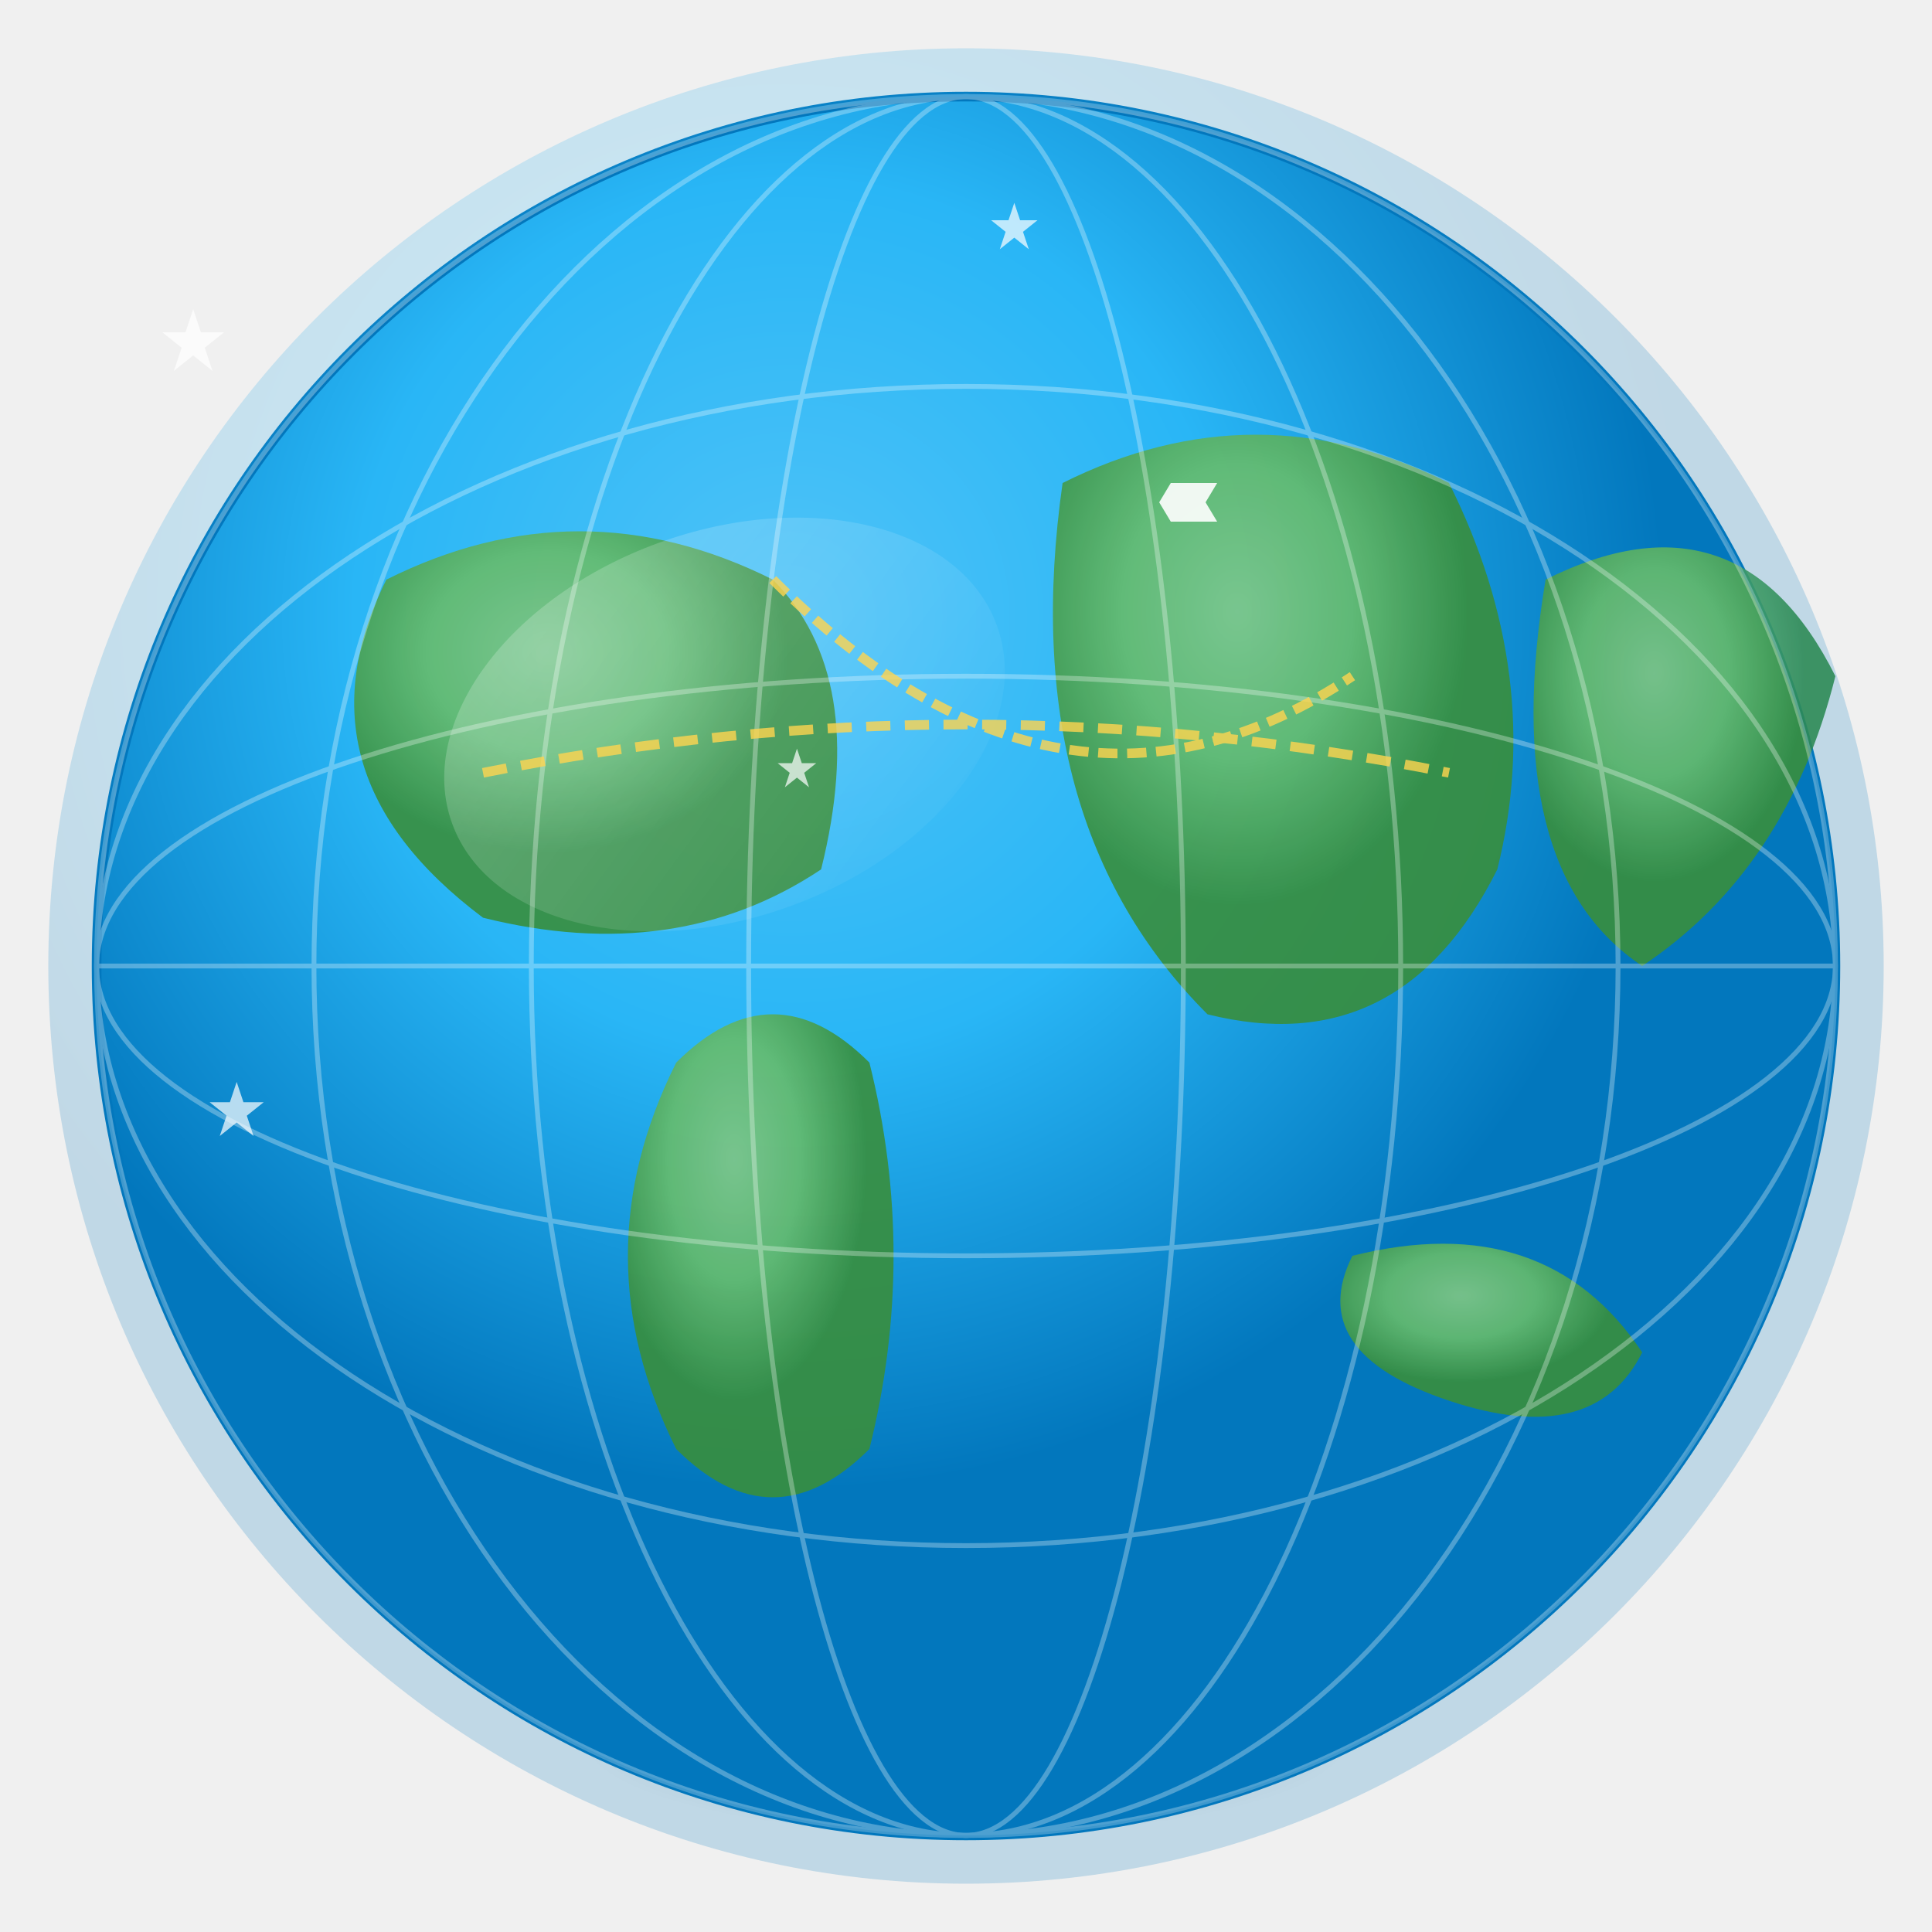
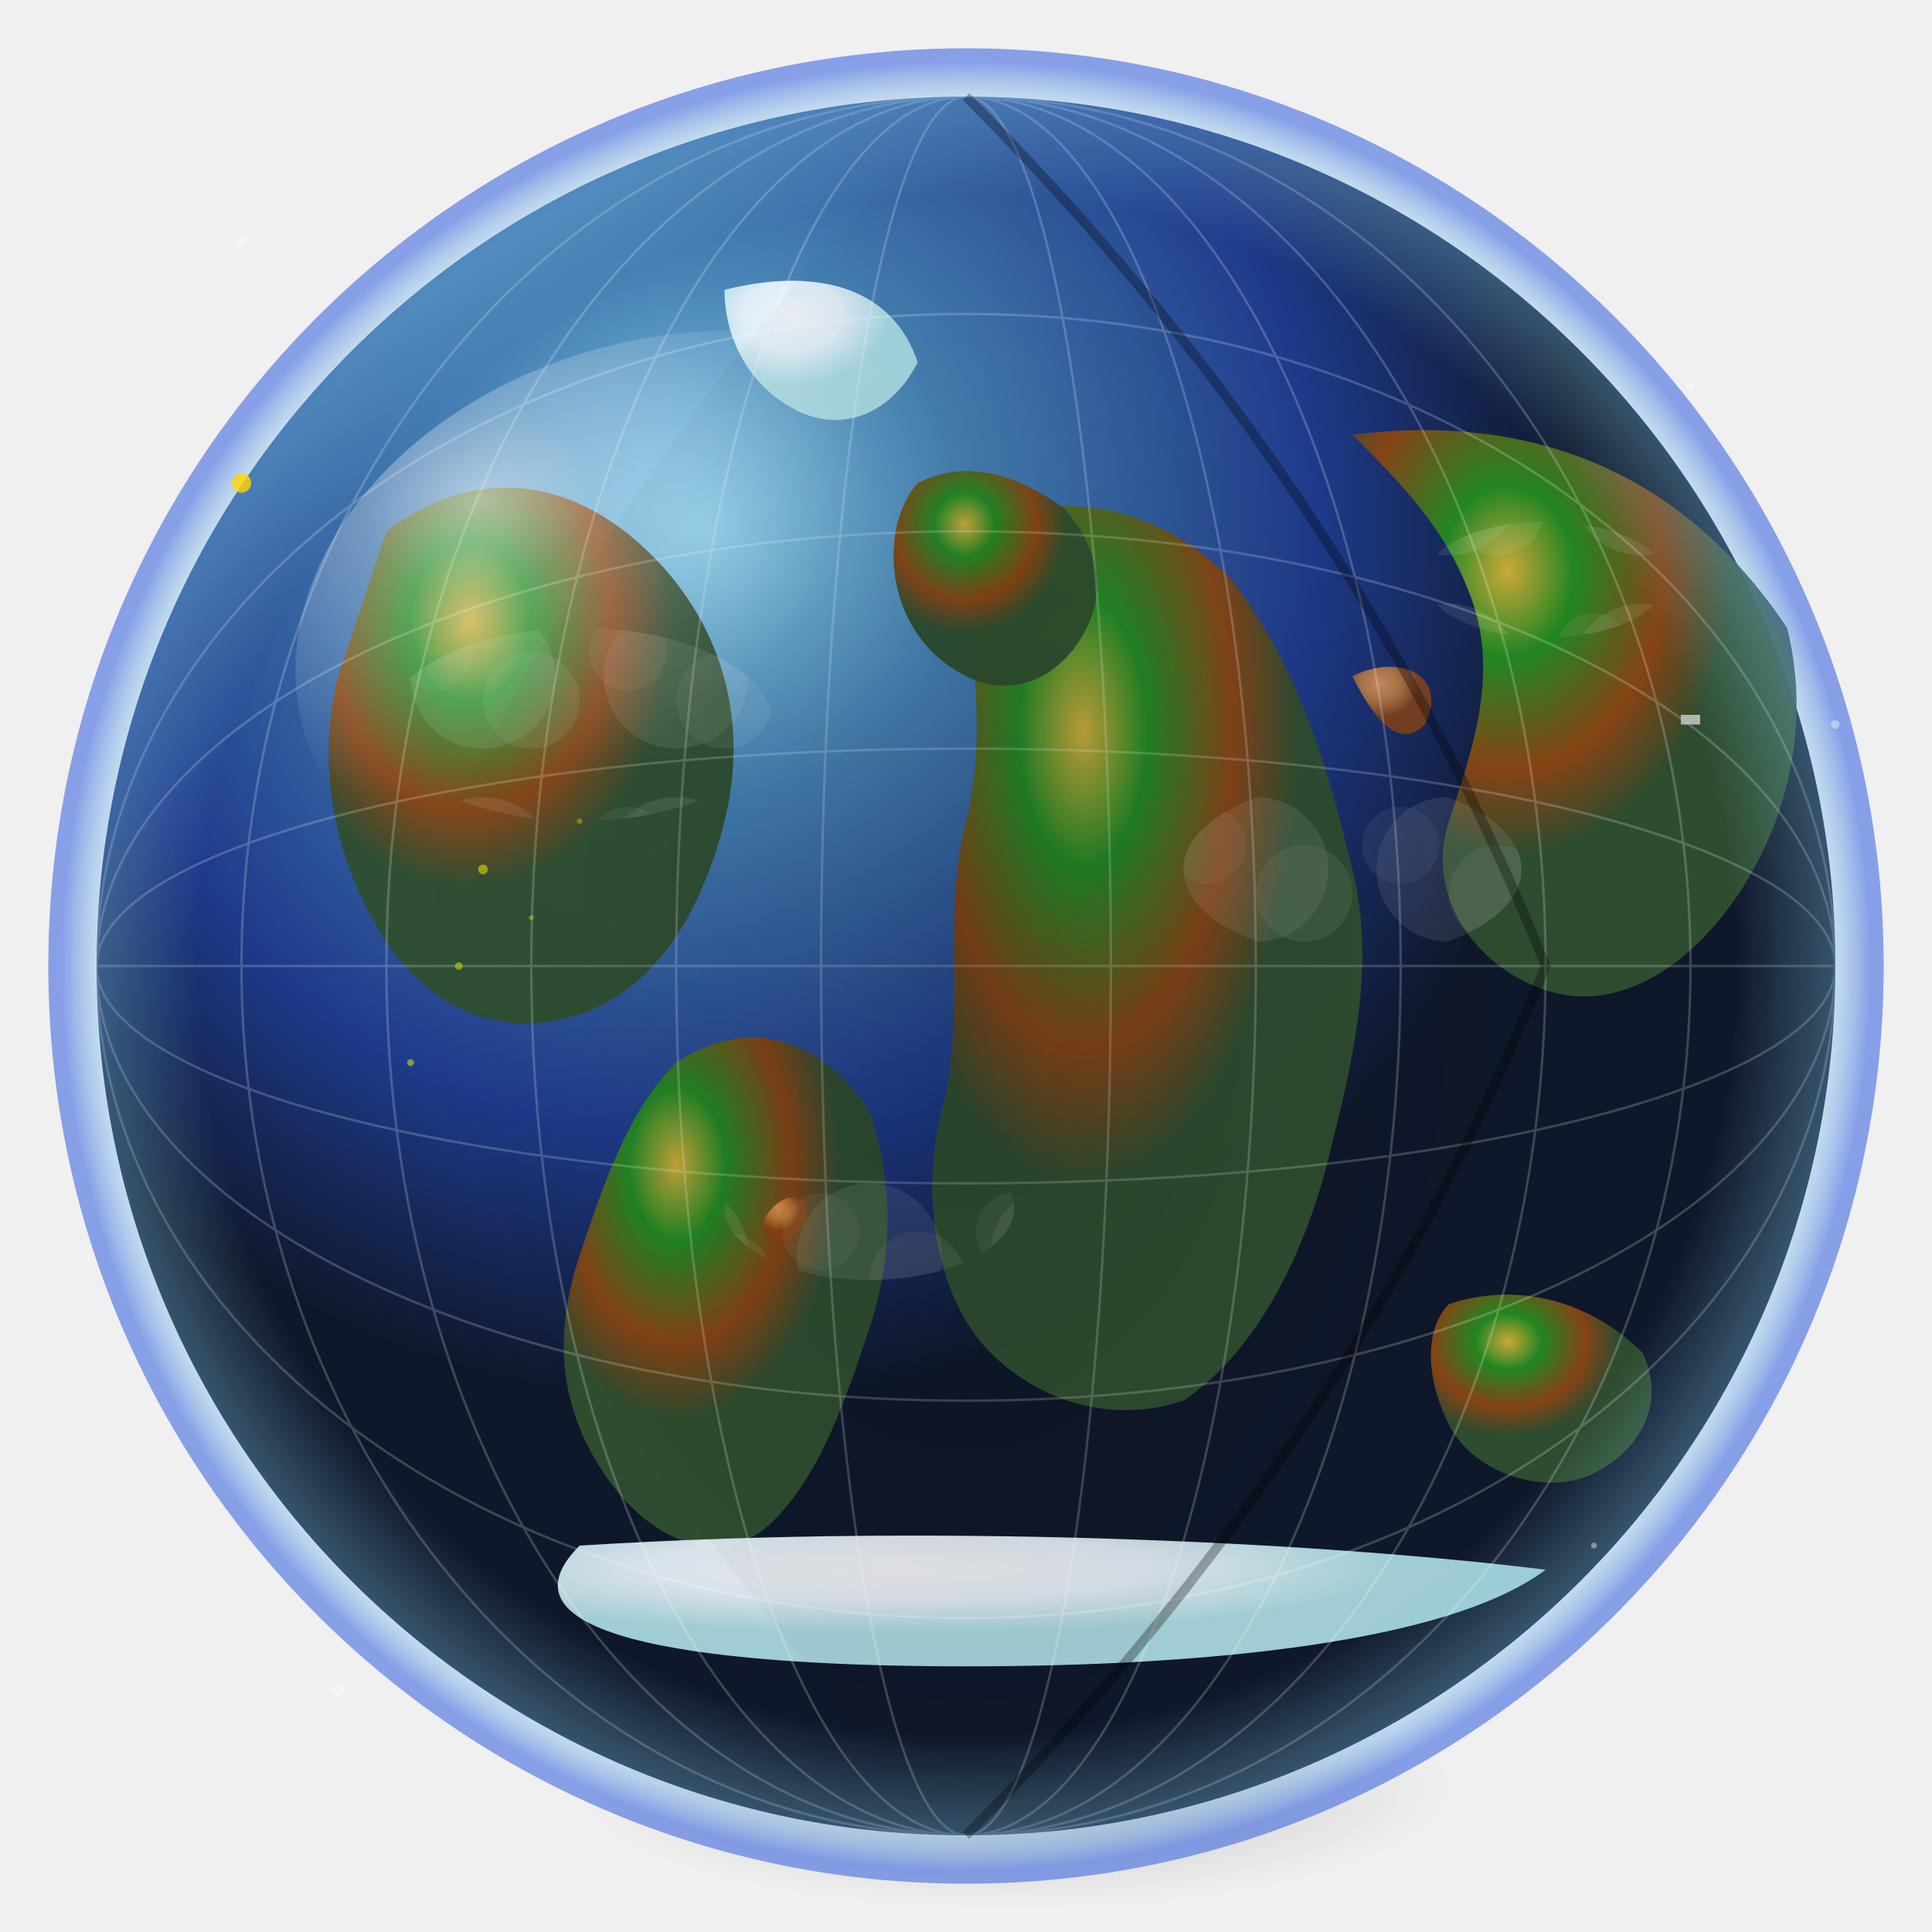
<svg xmlns="http://www.w3.org/2000/svg" width="400" height="400" viewBox="0 0 400 400">
  <defs>
-     <radialGradient id="globeGradient" cx="40%" cy="30%">
-       <stop offset="0%" style="stop-color:#4FC3F7;stop-opacity:1" />
-       <stop offset="50%" style="stop-color:#29B6F6;stop-opacity:1" />
-       <stop offset="100%" style="stop-color:#0277BD;stop-opacity:1" />
+     <radialGradient id="oceanGradient" cx="35%" cy="25%">
+       <stop offset="0%" style="stop-color:#87CEEB;stop-opacity:1" />
+       <stop offset="30%" style="stop-color:#4682B4;stop-opacity:1" />
+       <stop offset="70%" style="stop-color:#1E3A8A;stop-opacity:1" />
+       <stop offset="100%" style="stop-color:#0F172A;stop-opacity:1" />
    </radialGradient>
-     <radialGradient id="landGradient" cx="40%" cy="30%">
-       <stop offset="0%" style="stop-color:#81C784;stop-opacity:1" />
-       <stop offset="50%" style="stop-color:#66BB6A;stop-opacity:1" />
-       <stop offset="100%" style="stop-color:#388E3C;stop-opacity:1" />
+     <radialGradient id="landGradient" cx="35%" cy="25%">
+       <stop offset="0%" style="stop-color:#D4AF37;stop-opacity:1" />
+       <stop offset="30%" style="stop-color:#228B22;stop-opacity:1" />
+       <stop offset="70%" style="stop-color:#8B4513;stop-opacity:1" />
+       <stop offset="100%" style="stop-color:#2F4F2F;stop-opacity:1" />
+     </radialGradient>
+     <radialGradient id="mountainGradient" cx="35%" cy="25%">
+       <stop offset="0%" style="stop-color:#F4A460;stop-opacity:1" />
+       <stop offset="50%" style="stop-color:#CD853F;stop-opacity:1" />
+       <stop offset="100%" style="stop-color:#8B4513;stop-opacity:1" />
+     </radialGradient>
+     <radialGradient id="iceGradient" cx="35%" cy="25%">
+       <stop offset="0%" style="stop-color:#FFFFFF;stop-opacity:1" />
+       <stop offset="50%" style="stop-color:#F0F8FF;stop-opacity:1" />
+       <stop offset="100%" style="stop-color:#B0E0E6;stop-opacity:1" />
+     </radialGradient>
+     <pattern id="cloudPattern" x="0" y="0" width="40" height="40" patternUnits="userSpaceOnUse">
+       <circle cx="20" cy="20" r="15" fill="#FFFFFF" opacity="0.3" />
+       <circle cx="10" cy="15" r="8" fill="#FFFFFF" opacity="0.2" />
+       <circle cx="30" cy="25" r="10" fill="#FFFFFF" opacity="0.25" />
+     </pattern>
+     <radialGradient id="atmosphereGradient" cx="50%" cy="50%">
+       <stop offset="85%" style="stop-color:#87CEEB;stop-opacity:0" />
+       <stop offset="95%" style="stop-color:#87CEEB;stop-opacity:0.3" />
+       <stop offset="100%" style="stop-color:#4169E1;stop-opacity:0.6" />
    </radialGradient>
    <radialGradient id="shadowGradient" cx="50%" cy="50%">
-       <stop offset="0%" style="stop-color:#000000;stop-opacity:0.3" />
+       <stop offset="0%" style="stop-color:#000000;stop-opacity:0.4" />
+       <stop offset="70%" style="stop-color:#000000;stop-opacity:0.1" />
      <stop offset="100%" style="stop-color:#000000;stop-opacity:0" />
    </radialGradient>
-     <linearGradient id="highlightGradient" x1="0%" y1="0%" x2="100%" y2="100%">
-       <stop offset="0%" style="stop-color:#FFFFFF;stop-opacity:0.4" />
+     <radialGradient id="sunHighlight" cx="30%" cy="20%">
+       <stop offset="0%" style="stop-color:#FFFFFF;stop-opacity:0.8" />
+       <stop offset="30%" style="stop-color:#FFFFFF;stop-opacity:0.4" />
      <stop offset="100%" style="stop-color:#FFFFFF;stop-opacity:0" />
-     </linearGradient>
+     </radialGradient>
  </defs>
-   <ellipse cx="200" cy="360" rx="80" ry="20" fill="url(#shadowGradient)" opacity="0.5" />
-   <circle cx="200" cy="200" r="180" fill="url(#globeGradient)" stroke="#0277BD" stroke-width="2" />
-   <path d="M80,120 Q120,100 160,120 Q180,140 170,180 Q140,200 100,190 Q60,160 80,120 Z" fill="url(#landGradient)" opacity="0.9" />
-   <path d="M140,220 Q160,200 180,220 Q190,260 180,300 Q160,320 140,300 Q120,260 140,220 Z" fill="url(#landGradient)" opacity="0.9" />
-   <path d="M220,100 Q260,80 300,100 Q320,140 310,180 Q290,220 250,210 Q210,170 220,100 Z" fill="url(#landGradient)" opacity="0.9" />
-   <path d="M320,120 Q360,100 380,140 Q370,180 340,200 Q310,180 320,120 Z" fill="url(#landGradient)" opacity="0.9" />
-   <path d="M280,260 Q320,250 340,280 Q330,300 300,290 Q270,280 280,260 Z" fill="url(#landGradient)" opacity="0.9" />
-   <g stroke="#FFFFFF" stroke-width="1" opacity="0.3" fill="none">
-     <ellipse cx="200" cy="200" rx="180" ry="60" />
-     <ellipse cx="200" cy="200" rx="180" ry="120" />
-     <ellipse cx="200" cy="200" rx="180" ry="180" />
-     <ellipse cx="200" cy="200" rx="45" ry="180" />
+   <ellipse cx="210" cy="370" rx="90" ry="25" fill="url(#shadowGradient)" opacity="0.6" />
+   <circle cx="200" cy="200" r="180" fill="url(#oceanGradient)" />
+   <path d="M200,110 C220,100 240,105 255,120 C270,140 275,160 280,180 C285,200 280,220 275,240 C270,260 260,280 245,290 C230,295 215,290 205,280 C195,270 190,250 195,230 C200,210 195,190 200,170 C205,150 200,130 200,110 Z" fill="url(#landGradient)" opacity="0.95" />
+   <path d="M190,100 C200,95 210,98 220,105 C225,110 230,120 225,130 C220,140 210,145 200,140 C190,135 185,125 185,115 C185,105 190,100 190,100 Z" fill="url(#landGradient)" opacity="0.95" />
+   <path d="M280,90 C320,85 350,100 370,130 C375,150 370,170 360,185 C350,200 335,210 320,205 C305,200 295,185 300,170 C305,155 310,140 305,125 C300,110 290,100 280,90 Z" fill="url(#landGradient)" opacity="0.95" />
+   <path d="M80,110 C100,95 120,100 135,115 C150,130 155,150 150,170 C145,190 135,205 120,210 C105,215 90,210 80,195 C70,180 65,160 70,140 C75,125 80,110 80,110 Z" fill="url(#landGradient)" opacity="0.95" />
+   <path d="M140,220 C155,210 170,215 180,230 C185,245 185,260 180,275 C175,290 170,305 160,315 C150,325 135,320 125,305 C115,290 115,275 120,260 C125,245 130,230 140,220 Z" fill="url(#landGradient)" opacity="0.95" />
+   <path d="M300,270 C315,265 330,270 340,280 C345,290 340,300 330,305 C320,310 305,305 300,295 C295,285 295,275 300,270 Z" fill="url(#landGradient)" opacity="0.95" />
+   <path d="M150,60 C170,55 185,60 190,75 C185,85 175,90 165,85 C155,80 150,70 150,60 Z" fill="url(#iceGradient)" opacity="0.9" />
+   <path d="M120,320 C200,315 280,320 320,325 C300,340 250,345 200,345 C150,345 100,340 120,320 Z" fill="url(#iceGradient)" opacity="0.9" />
+   <path d="M280,140 C290,135 300,140 295,150 C290,155 285,150 280,140 Z" fill="url(#mountainGradient)" opacity="0.8" />
+   <path d="M160,250 C165,245 170,250 165,255 C160,260 155,255 160,250 Z" fill="url(#mountainGradient)" opacity="0.8" />
+   <g opacity="0.3">
+     <ellipse cx="120" cy="150" rx="40" ry="20" fill="url(#cloudPattern)" />
+     <ellipse cx="280" cy="180" rx="35" ry="18" fill="url(#cloudPattern)" />
+     <ellipse cx="180" cy="250" rx="30" ry="15" fill="url(#cloudPattern)" />
+     <ellipse cx="320" cy="120" rx="25" ry="12" fill="url(#cloudPattern)" />
+   </g>
+   <g stroke="#FFFFFF" stroke-width="0.5" opacity="0.2" fill="none">
+     <ellipse cx="200" cy="200" rx="180" ry="45" />
+     <ellipse cx="200" cy="200" rx="180" ry="90" />
+     <ellipse cx="200" cy="200" rx="180" ry="135" />
+     <line x1="20" y1="200" x2="380" y2="200" />
+     <ellipse cx="200" cy="200" rx="30" ry="180" />
+     <ellipse cx="200" cy="200" rx="60" ry="180" />
    <ellipse cx="200" cy="200" rx="90" ry="180" />
-     <ellipse cx="200" cy="200" rx="135" ry="180" />
-     <line x1="20" y1="200" x2="380" y2="200" />
+     <ellipse cx="200" cy="200" rx="120" ry="180" />
+     <ellipse cx="200" cy="200" rx="150" ry="180" />
  </g>
-   <ellipse cx="150" cy="150" rx="60" ry="40" fill="url(#highlightGradient)" opacity="0.6" transform="rotate(-20 150 150)" />
-   <g stroke="#FFD54F" stroke-width="2" fill="none" opacity="0.8">
-     <path d="M100,160 Q200,140 300,160" stroke-dasharray="5,3">
-       <animate attributeName="stroke-dashoffset" values="0;16" dur="2s" repeatCount="indefinite" />
-     </path>
-     <path d="M160,120 Q220,180 280,140" stroke-dasharray="4,2">
-       <animate attributeName="stroke-dashoffset" values="0;12" dur="1.5s" repeatCount="indefinite" />
-     </path>
+   <ellipse cx="140" cy="130" rx="80" ry="60" fill="url(#sunHighlight)" opacity="0.7" transform="rotate(-15 140 130)" />
+   <circle cx="200" cy="200" r="190" fill="url(#atmosphereGradient)" />
+   <g opacity="0.8">
+     <circle cx="50" cy="100" r="2" fill="#FFD700">
+       <animateTransform attributeName="transform" type="rotate" values="0 200 200;360 200 200" dur="8s" repeatCount="indefinite" />
+     </circle>
  </g>
-   <g fill="#FFFFFF" opacity="0.7">
-     <polygon points="50,80 52,86 58,86 53,90 55,96 50,92 45,96 47,90 42,86 48,86" transform="scale(0.8)">
-       <animateTransform attributeName="transform" type="rotate" values="0 50 80;360 50 80" dur="8s" repeatCount="indefinite" />
-     </polygon>
-     <polygon points="350,70 352,76 358,76 353,80 355,86 350,82 345,86 347,80 342,76 348,76" transform="scale(0.6)">
-       <animateTransform attributeName="transform" type="rotate" values="360 350 70;0 350 70" dur="6s" repeatCount="indefinite" />
-     </polygon>
-     <polygon points="70,320 72,326 78,326 73,330 75,336 70,332 65,336 67,330 62,326 68,326" transform="scale(0.7)">
-       <animateTransform attributeName="transform" type="rotate" values="0 70 320;360 70 320" dur="10s" repeatCount="indefinite" />
-     </polygon>
-     <polygon points="330,310 332,316 338,316 333,320 335,326 330,322 325,326 327,320 322,316 328,316" transform="scale(0.5)">
-       <animateTransform attributeName="transform" type="rotate" values="360 330 310;0 330 310" dur="4s" repeatCount="indefinite" />
-     </polygon>
+   <g opacity="0.9">
+     <rect x="348" y="148" width="4" height="2" fill="#C0C0C0">
+       <animateTransform attributeName="transform" type="rotate" values="0 200 200;360 200 200" dur="12s" repeatCount="indefinite" />
+     </rect>
  </g>
-   <g transform="translate(240,100) scale(0.8)" fill="#FFFFFF" opacity="0.9">
-     <path d="M0,5 L3,0 L15,0 L12,5 L15,10 L3,10 Z" />
-     <path d="M6,2 L6,8 L12,5 Z" />
-     <animateTransform attributeName="transform" type="translate" values="240,100;260,120;240,100" dur="4s" repeatCount="indefinite" />
+   <path d="M200,20 Q280,100 320,200 Q280,300 200,380" stroke="#000000" stroke-width="2" opacity="0.3" fill="none" />
+   <path d="M200,20 Q280,100 320,200 Q280,300 200,380 Q120,300 80,200 Q120,100 200,20 Z" fill="url(#shadowGradient)" opacity="0.4" />
+   <g opacity="0.6">
+     <circle cx="100" cy="180" r="1" fill="#FFFF00" opacity="0.8" />
+     <circle cx="110" cy="190" r="0.5" fill="#FFFF00" opacity="0.6" />
+     <circle cx="95" cy="200" r="0.8" fill="#FFFF00" opacity="0.7" />
+     <circle cx="120" cy="170" r="0.6" fill="#FFFF00" opacity="0.5" />
+     <circle cx="85" cy="220" r="0.7" fill="#FFFF00" opacity="0.8" />
  </g>
-   <circle cx="200" cy="200" r="185" fill="none" stroke="url(#globeGradient)" stroke-width="10" opacity="0.2" />
+   <g opacity="0.4">
+     <circle cx="50" cy="50" r="1" fill="#FFFFFF" />
+     <circle cx="350" cy="80" r="0.8" fill="#FFFFFF" />
+     <circle cx="70" cy="350" r="1.2" fill="#FFFFFF" />
+     <circle cx="330" cy="320" r="0.6" fill="#FFFFFF" />
+     <circle cx="380" cy="150" r="0.9" fill="#FFFFFF" />
+   </g>
</svg>
